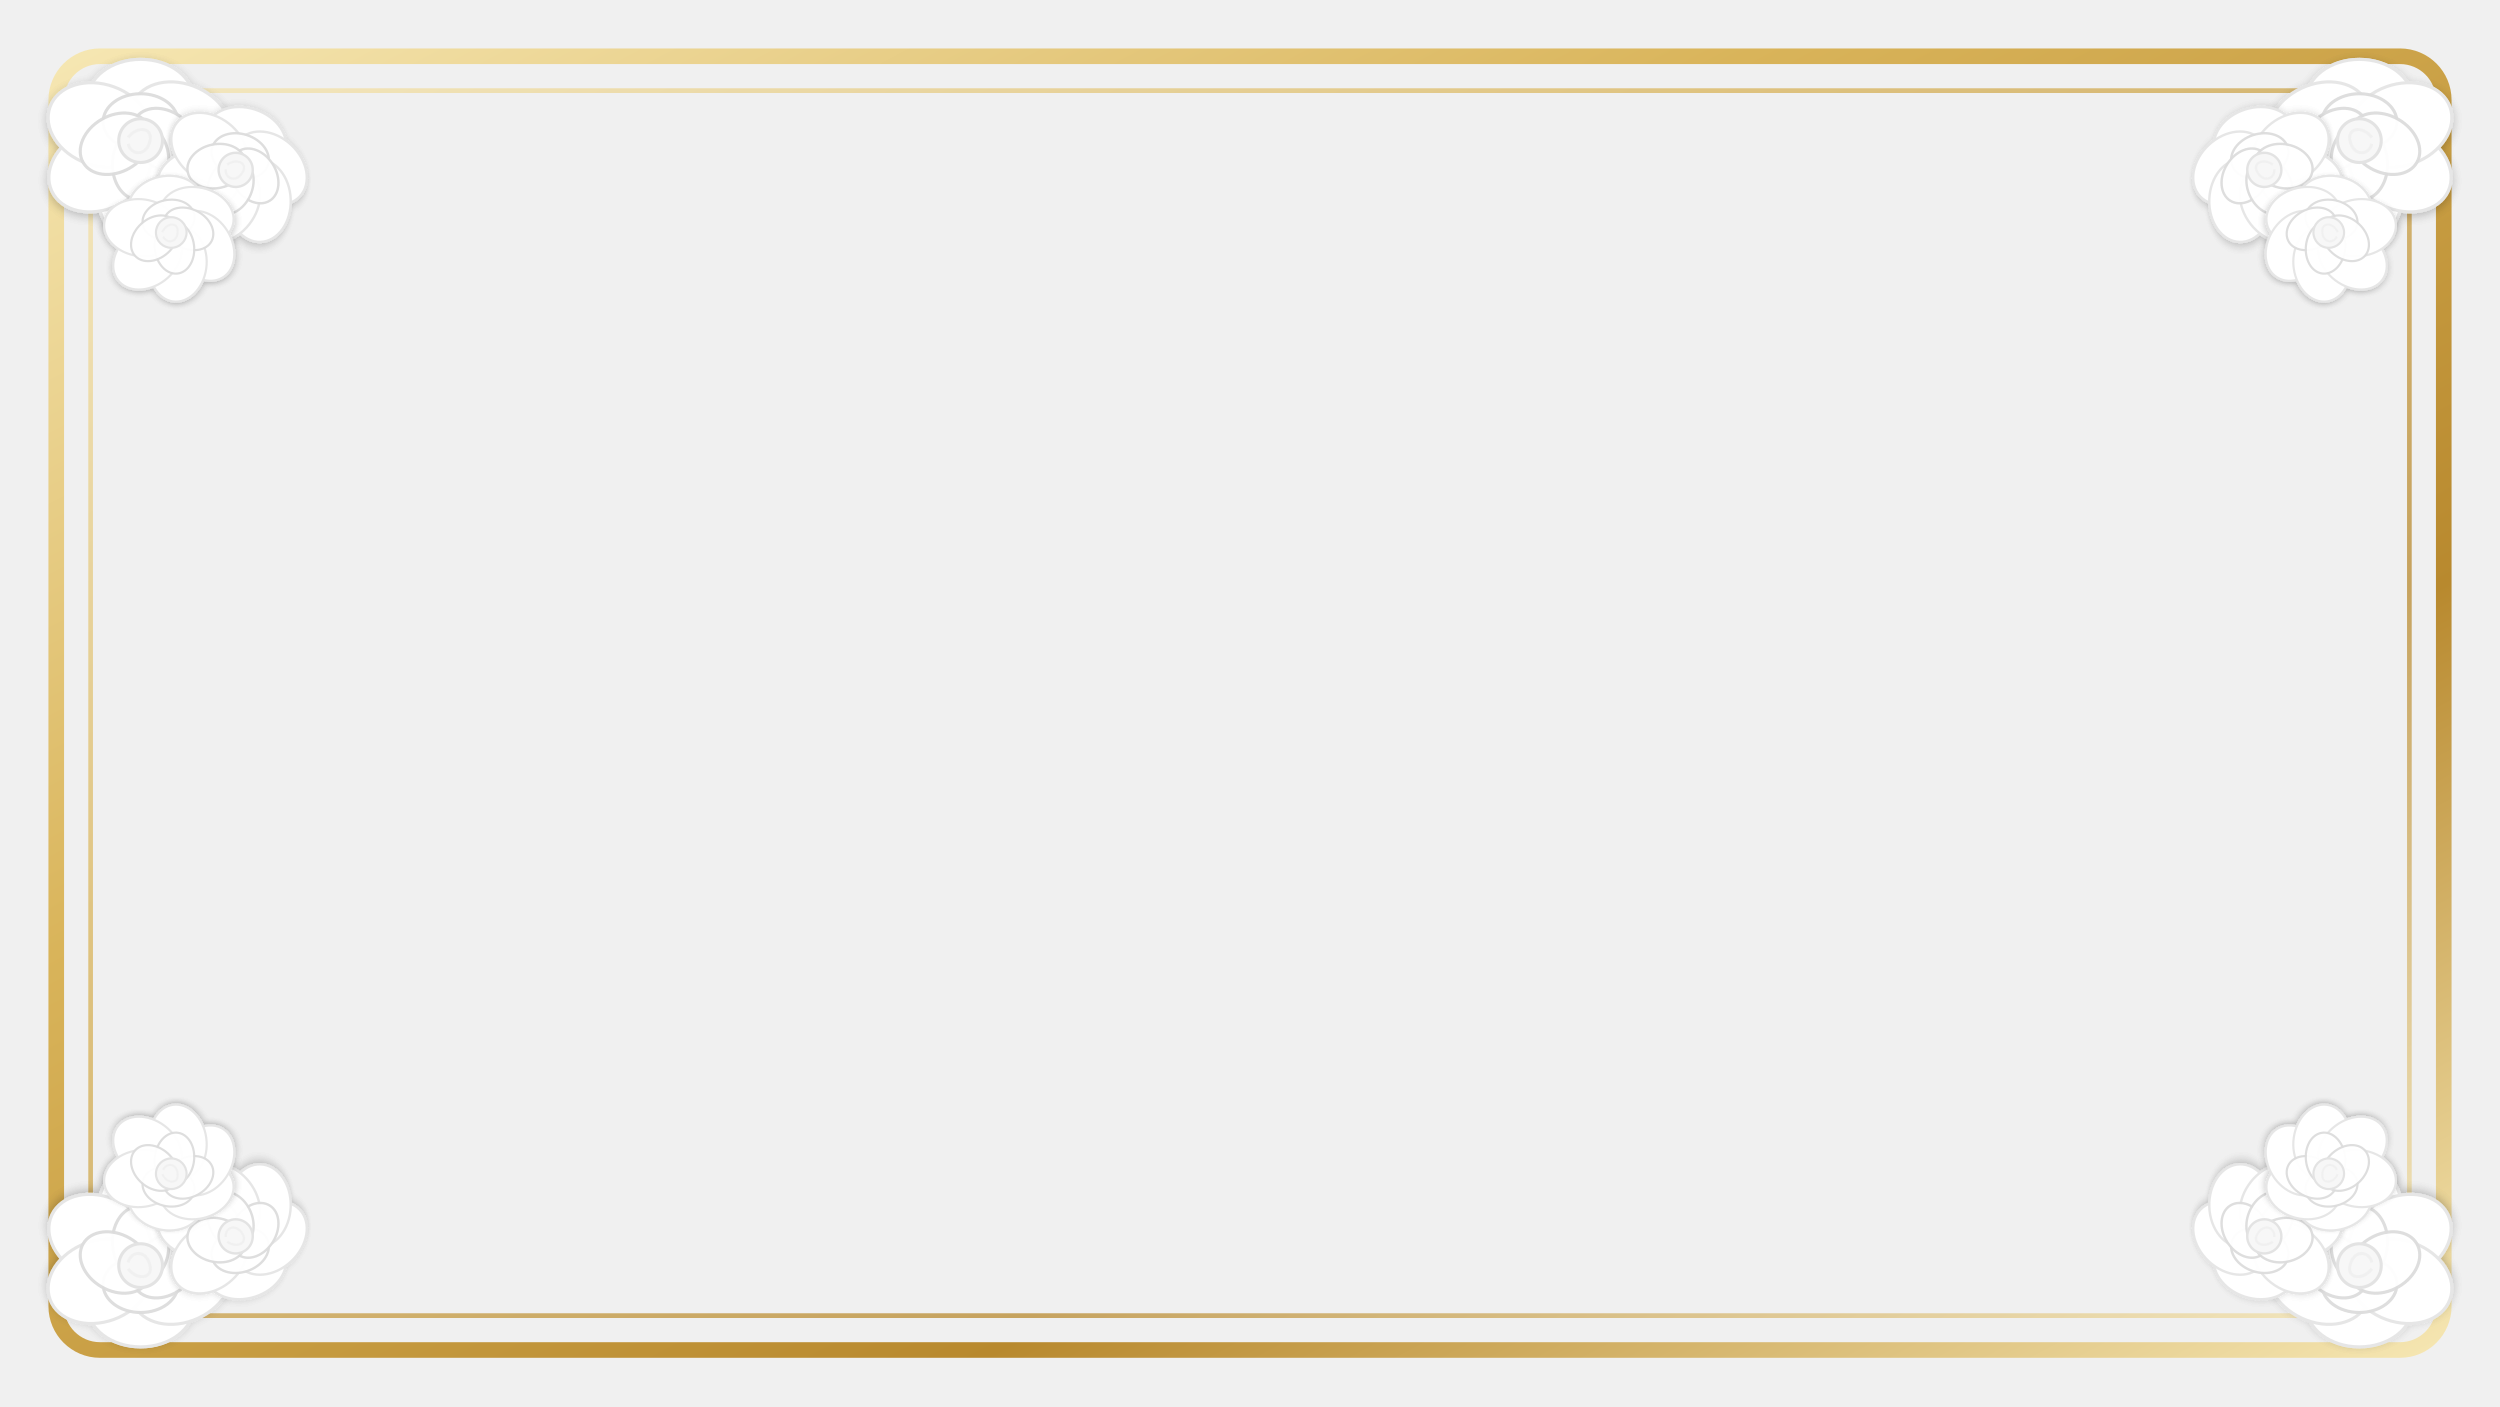
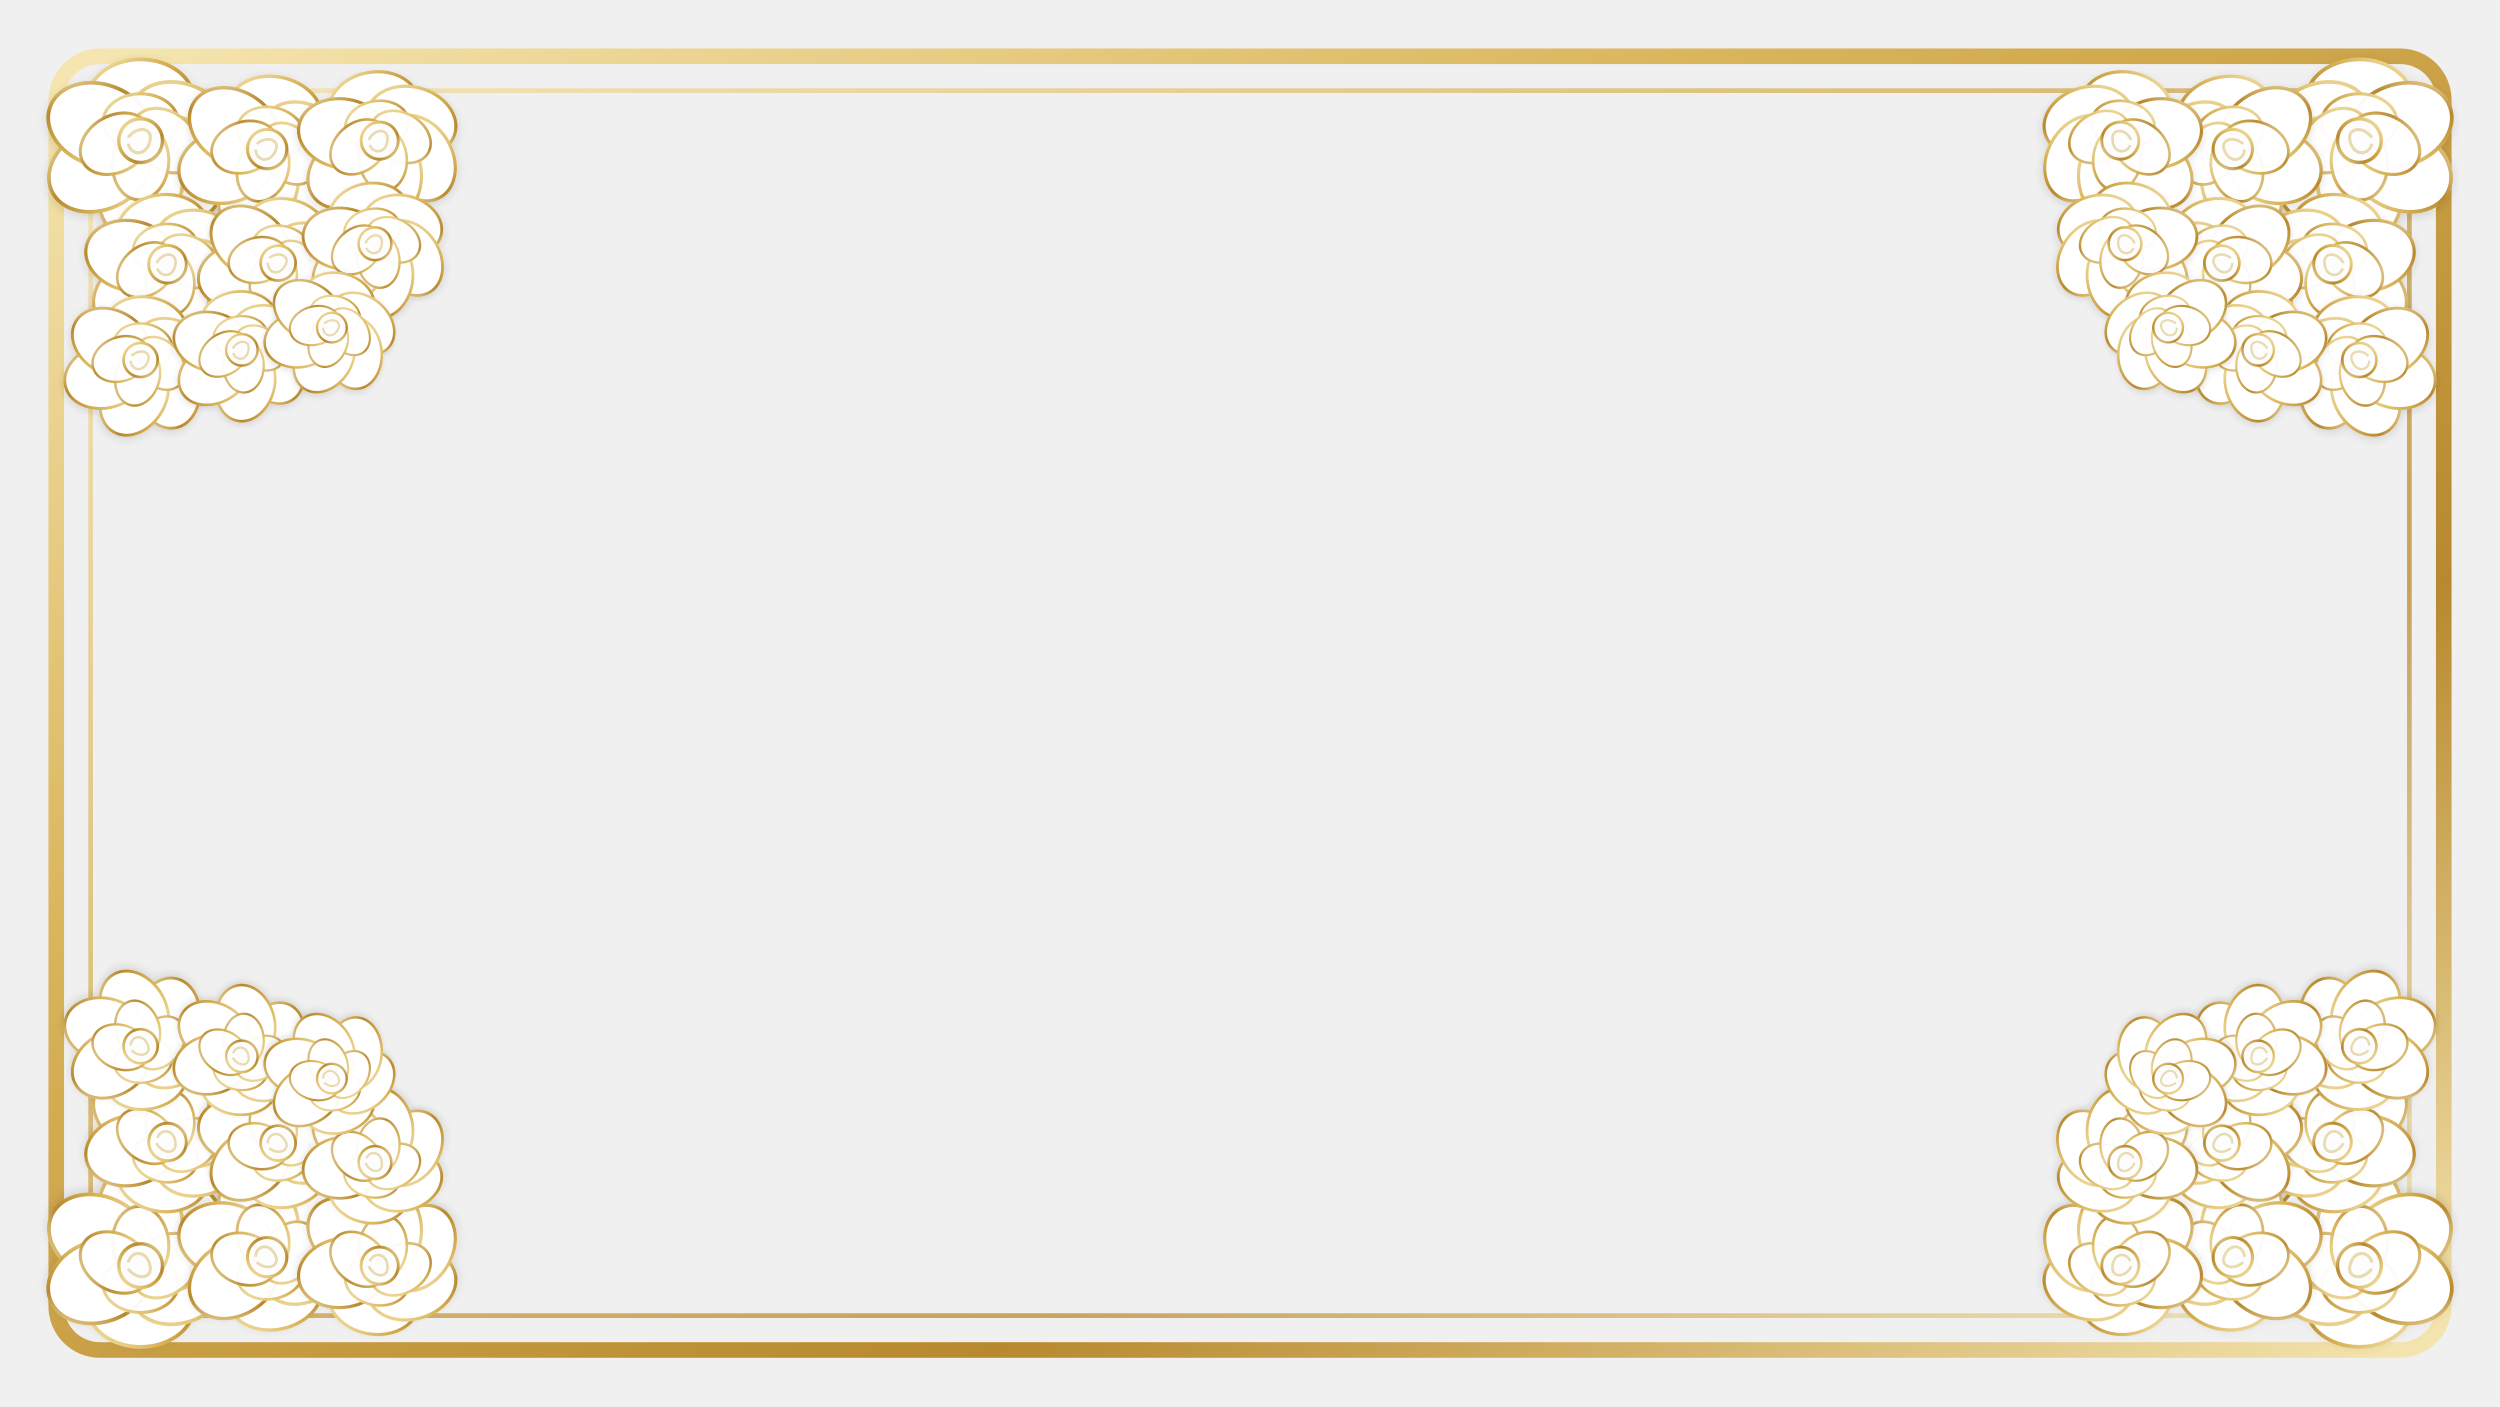
- <svg xmlns="http://www.w3.org/2000/svg" xmlns:xlink="http://www.w3.org/1999/xlink" width="1600" height="900" viewBox="0 0 1600 900">
+ <svg xmlns="http://www.w3.org/2000/svg" width="1600" height="900" viewBox="0 0 1600 900">
  <defs>
    <linearGradient id="gold" x1="0" y1="0" x2="1" y2="1">
      <stop offset="0" stop-color="#F6E7B3" />
      <stop offset="0.35" stop-color="#D9B45A" />
      <stop offset="0.7" stop-color="#B8892E" />
      <stop offset="1" stop-color="#F6E7B3" />
    </linearGradient>
    <filter id="softShadow" x="-20%" y="-20%" width="140%" height="140%">
      <feDropShadow dx="0" dy="2" stdDeviation="3" flood-color="#000000" flood-opacity="0.12" />
    </filter>
    <style>
-       .petal { fill: #FFFFFF; stroke: #E6E6E6; stroke-width: 2; }
-       .petal2 { fill: #FFFFFF; stroke: #DCDCDC; stroke-width: 2; opacity: 0.95; }
-       .center { fill: #F7F7F7; stroke: #E3E3E3; stroke-width: 2; }
-       .accent { fill: none; stroke: #F0F0F0; stroke-width: 2; opacity: 0.9; }
+       .petal { fill: #FFFFFF; stroke: url(#gold); stroke-width: 2.4; }
+       .petal2 { fill: #FFFFFF; stroke: url(#gold); stroke-width: 2; opacity: 0.95; }
+       .center { fill: #FDFDFD; stroke: url(#gold); stroke-width: 2.2; }
+       .accent { fill: none; stroke: #E6D7A8; stroke-width: 2; opacity: 0.9; }
    </style>
    <g id="rose" filter="url(#softShadow)">
      <ellipse class="petal" cx="0" cy="-26" rx="34" ry="26" />
      <ellipse class="petal" cx="26" cy="-10" rx="34" ry="26" transform="rotate(25 26 -10)" />
      <ellipse class="petal" cx="26" cy="18" rx="34" ry="26" transform="rotate(70 26 18)" />
      <ellipse class="petal" cx="0" cy="30" rx="34" ry="26" transform="rotate(110 0 30)" />
      <ellipse class="petal" cx="-26" cy="18" rx="34" ry="26" transform="rotate(155 -26 18)" />
      <ellipse class="petal" cx="-26" cy="-10" rx="34" ry="26" transform="rotate(200 -26 -10)" />
      <ellipse class="petal2" cx="0" cy="-12" rx="24" ry="18" />
      <ellipse class="petal2" cx="16" cy="0" rx="24" ry="18" transform="rotate(40 16 0)" />
      <ellipse class="petal2" cx="0" cy="14" rx="24" ry="18" transform="rotate(95 0 14)" />
      <ellipse class="petal2" cx="-16" cy="2" rx="24" ry="18" transform="rotate(150 -16 2)" />
      <circle class="center" cx="0" cy="0" r="14" />
      <path class="accent" d="M -8 -2 C -2 -10, 8 -8, 6 0 C 4 10, -6 10, -8 2" />
    </g>
+     <g id="rose-cluster">
+       <use href="#rose" x="0" y="0" />
+       <use href="#rose" x="90" y="6" transform="scale(0.9) rotate(12 90 6)" />
+       <use href="#rose" x="180" y="0" transform="scale(0.85) rotate(-10 180 0)" />
+       <use href="#rose" x="20" y="92" transform="scale(0.86) rotate(-8 20 92)" />
+       <use href="#rose" x="110" y="98" transform="scale(0.8) rotate(16 110 98)" />
+       <use href="#rose" x="200" y="88" transform="scale(0.75) rotate(-12 200 88)" />
+       <use href="#rose" x="0" y="180" transform="scale(0.78) rotate(10 0 180)" />
+       <use href="#rose" x="90" y="186" transform="scale(0.72) rotate(-6 90 186)" />
+       <use href="#rose" x="180" y="176" transform="scale(0.68) rotate(14 180 176)" />
+     </g>
  </defs>
  <rect x="36" y="36" width="1528" height="828" rx="28" fill="none" stroke="url(#gold)" stroke-width="10" />
  <rect x="58" y="58" width="1484" height="784" rx="22" fill="none" stroke="url(#gold)" stroke-width="3" opacity="0.75" />
  <g transform="translate(90 90) scale(1)">
-     <use href="#rose" x="0" y="0" />
-     <use xlink:href="#rose" x="0" y="0" />
-     <use href="#rose" x="78" y="24" transform="scale(0.78) rotate(18 78 24)" />
-     <use xlink:href="#rose" x="78" y="24" transform="scale(0.78) rotate(18 78 24)" />
-     <use href="#rose" x="28" y="84" transform="scale(0.70) rotate(-12 28 84)" />
-     <use xlink:href="#rose" x="28" y="84" transform="scale(0.70) rotate(-12 28 84)" />
+     <use href="#rose-cluster" />
  </g>
  <g transform="translate(1510 90) scale(1)">
    <g transform="scale(-1 1)">
-       <use href="#rose" x="0" y="0" />
-       <use xlink:href="#rose" x="0" y="0" />
-       <use href="#rose" x="78" y="24" transform="scale(0.78) rotate(18 78 24)" />
-       <use xlink:href="#rose" x="78" y="24" transform="scale(0.78) rotate(18 78 24)" />
-       <use href="#rose" x="28" y="84" transform="scale(0.70) rotate(-12 28 84)" />
-       <use xlink:href="#rose" x="28" y="84" transform="scale(0.70) rotate(-12 28 84)" />
+       <use href="#rose-cluster" />
    </g>
  </g>
  <g transform="translate(90 810) scale(1)">
    <g transform="scale(1 -1)">
-       <use href="#rose" x="0" y="0" />
-       <use xlink:href="#rose" x="0" y="0" />
-       <use href="#rose" x="78" y="24" transform="scale(0.78) rotate(18 78 24)" />
-       <use xlink:href="#rose" x="78" y="24" transform="scale(0.78) rotate(18 78 24)" />
-       <use href="#rose" x="28" y="84" transform="scale(0.70) rotate(-12 28 84)" />
-       <use xlink:href="#rose" x="28" y="84" transform="scale(0.70) rotate(-12 28 84)" />
+       <use href="#rose-cluster" />
    </g>
  </g>
  <g transform="translate(1510 810) scale(1)">
    <g transform="scale(-1 -1)">
-       <use href="#rose" x="0" y="0" />
-       <use xlink:href="#rose" x="0" y="0" />
-       <use href="#rose" x="78" y="24" transform="scale(0.78) rotate(18 78 24)" />
-       <use xlink:href="#rose" x="78" y="24" transform="scale(0.78) rotate(18 78 24)" />
-       <use href="#rose" x="28" y="84" transform="scale(0.70) rotate(-12 28 84)" />
-       <use xlink:href="#rose" x="28" y="84" transform="scale(0.70) rotate(-12 28 84)" />
+       <use href="#rose-cluster" />
    </g>
  </g>
</svg>
